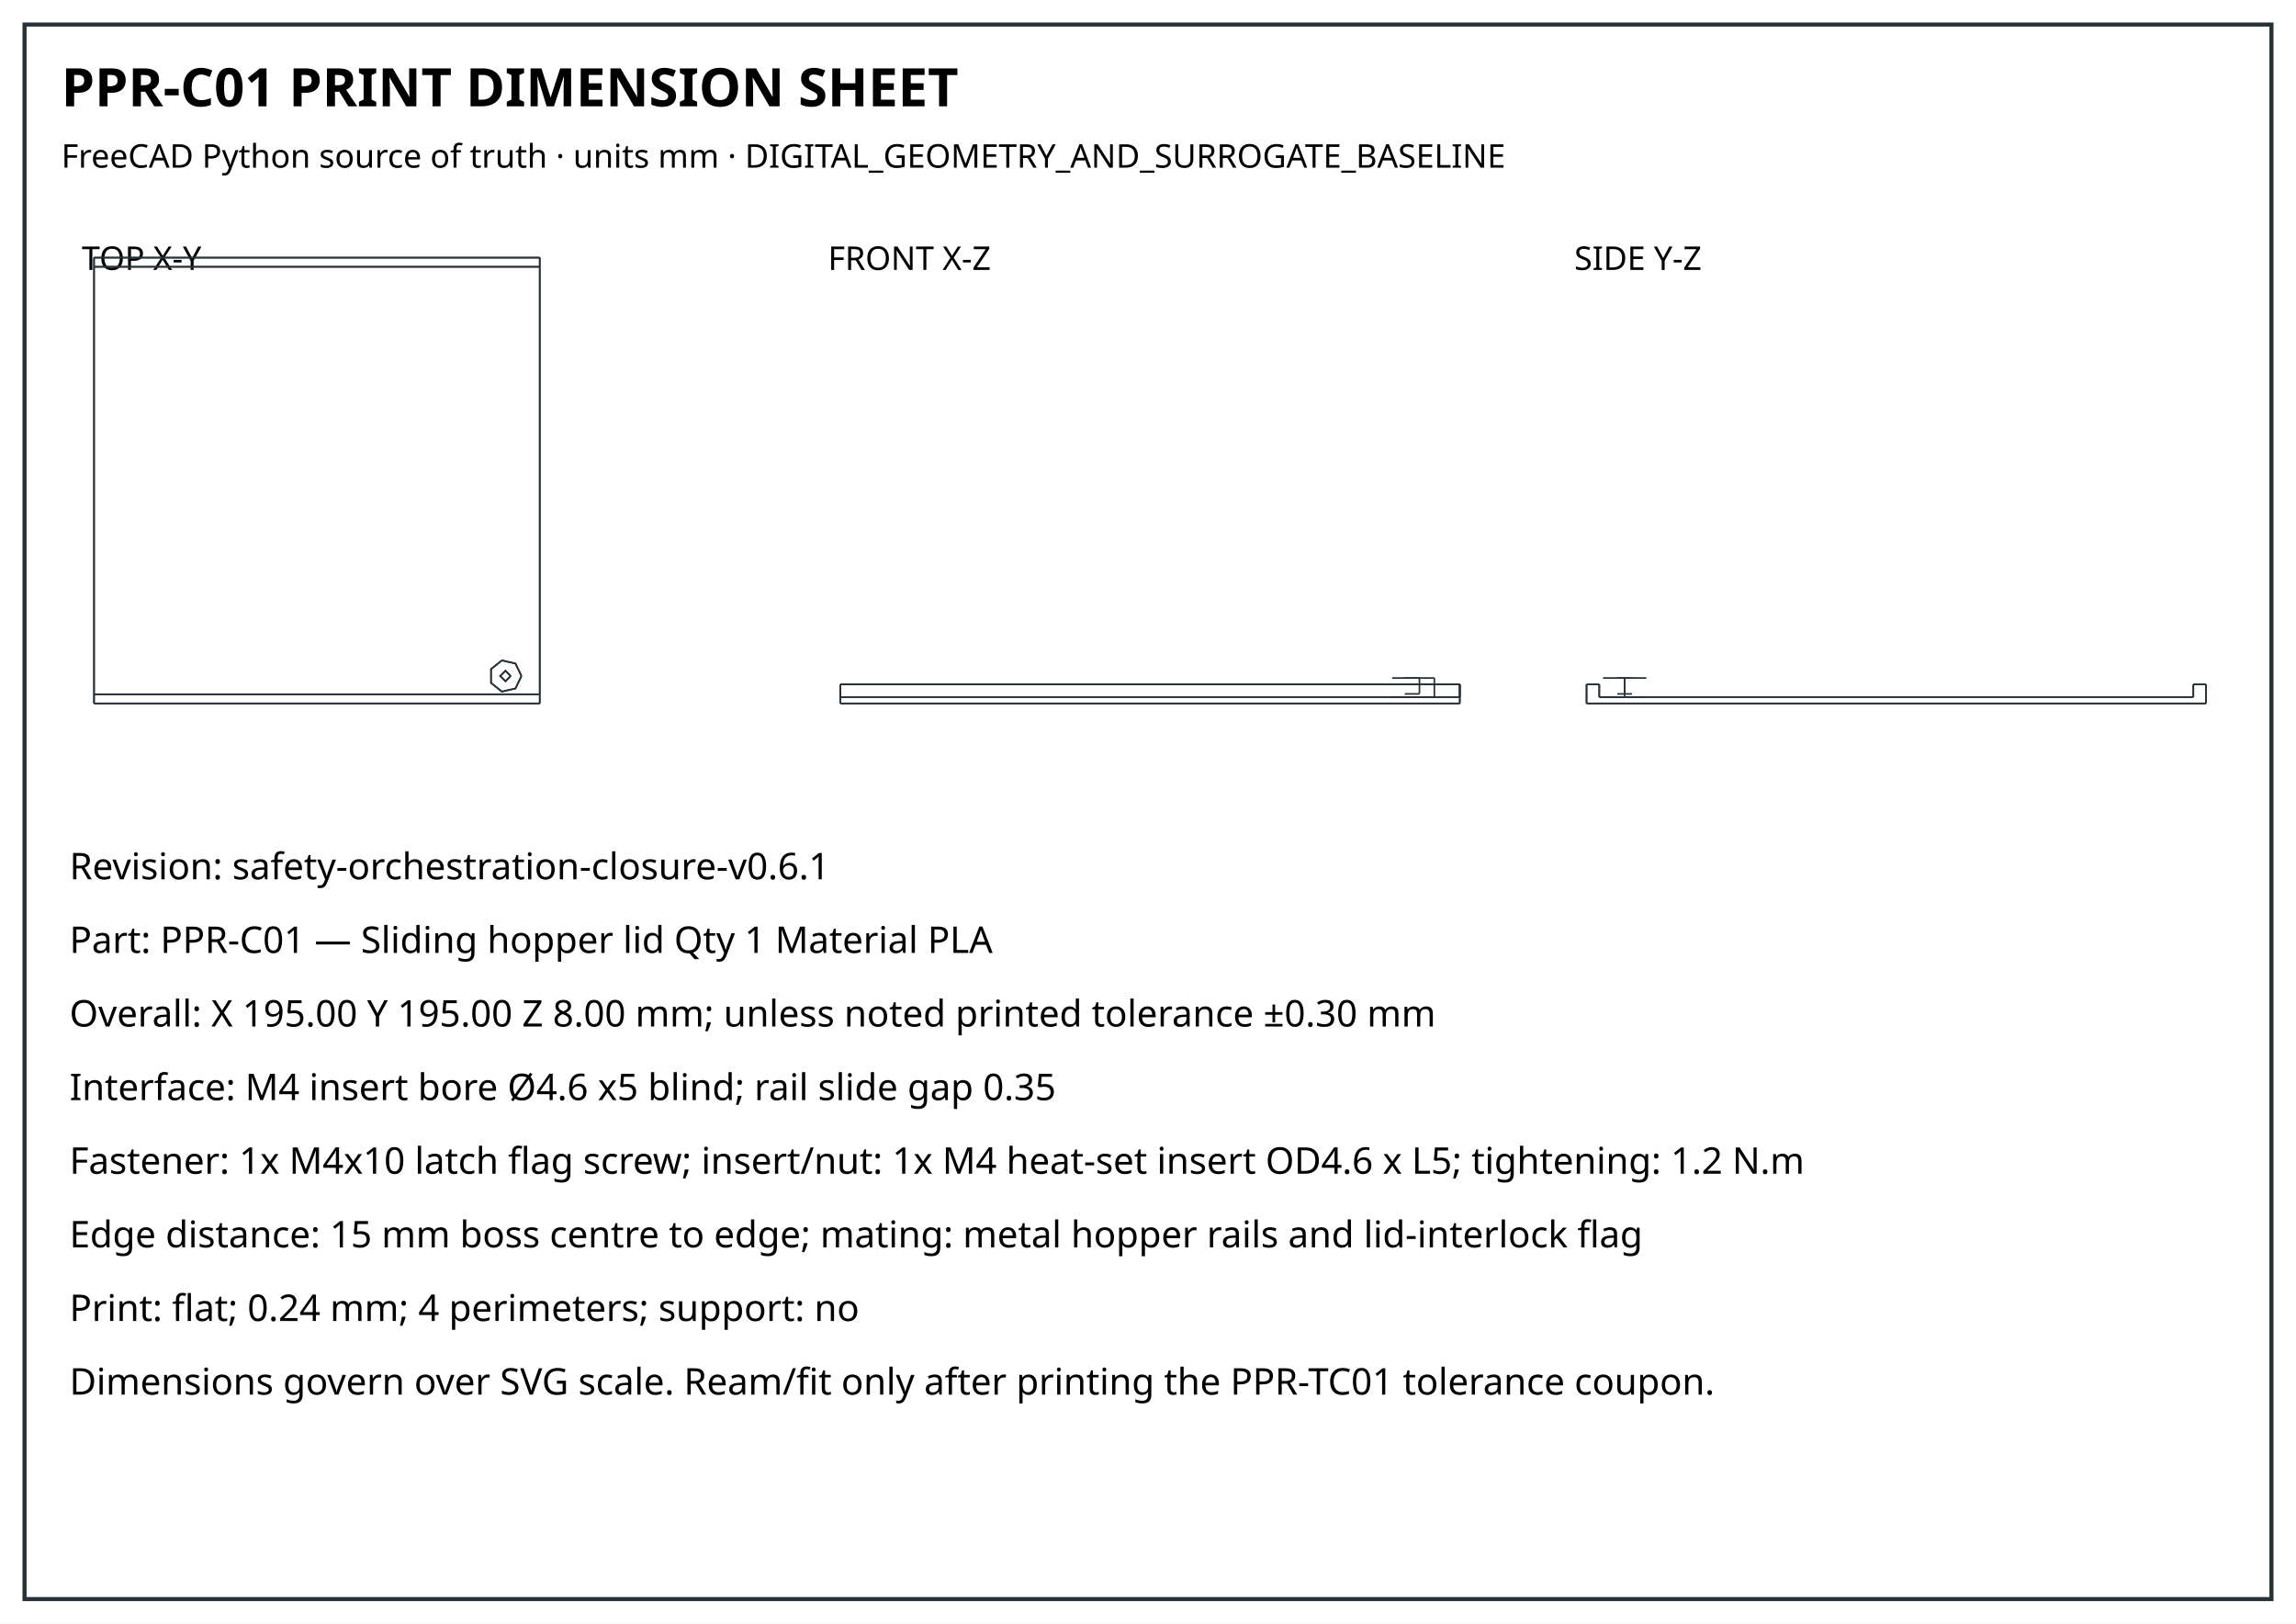
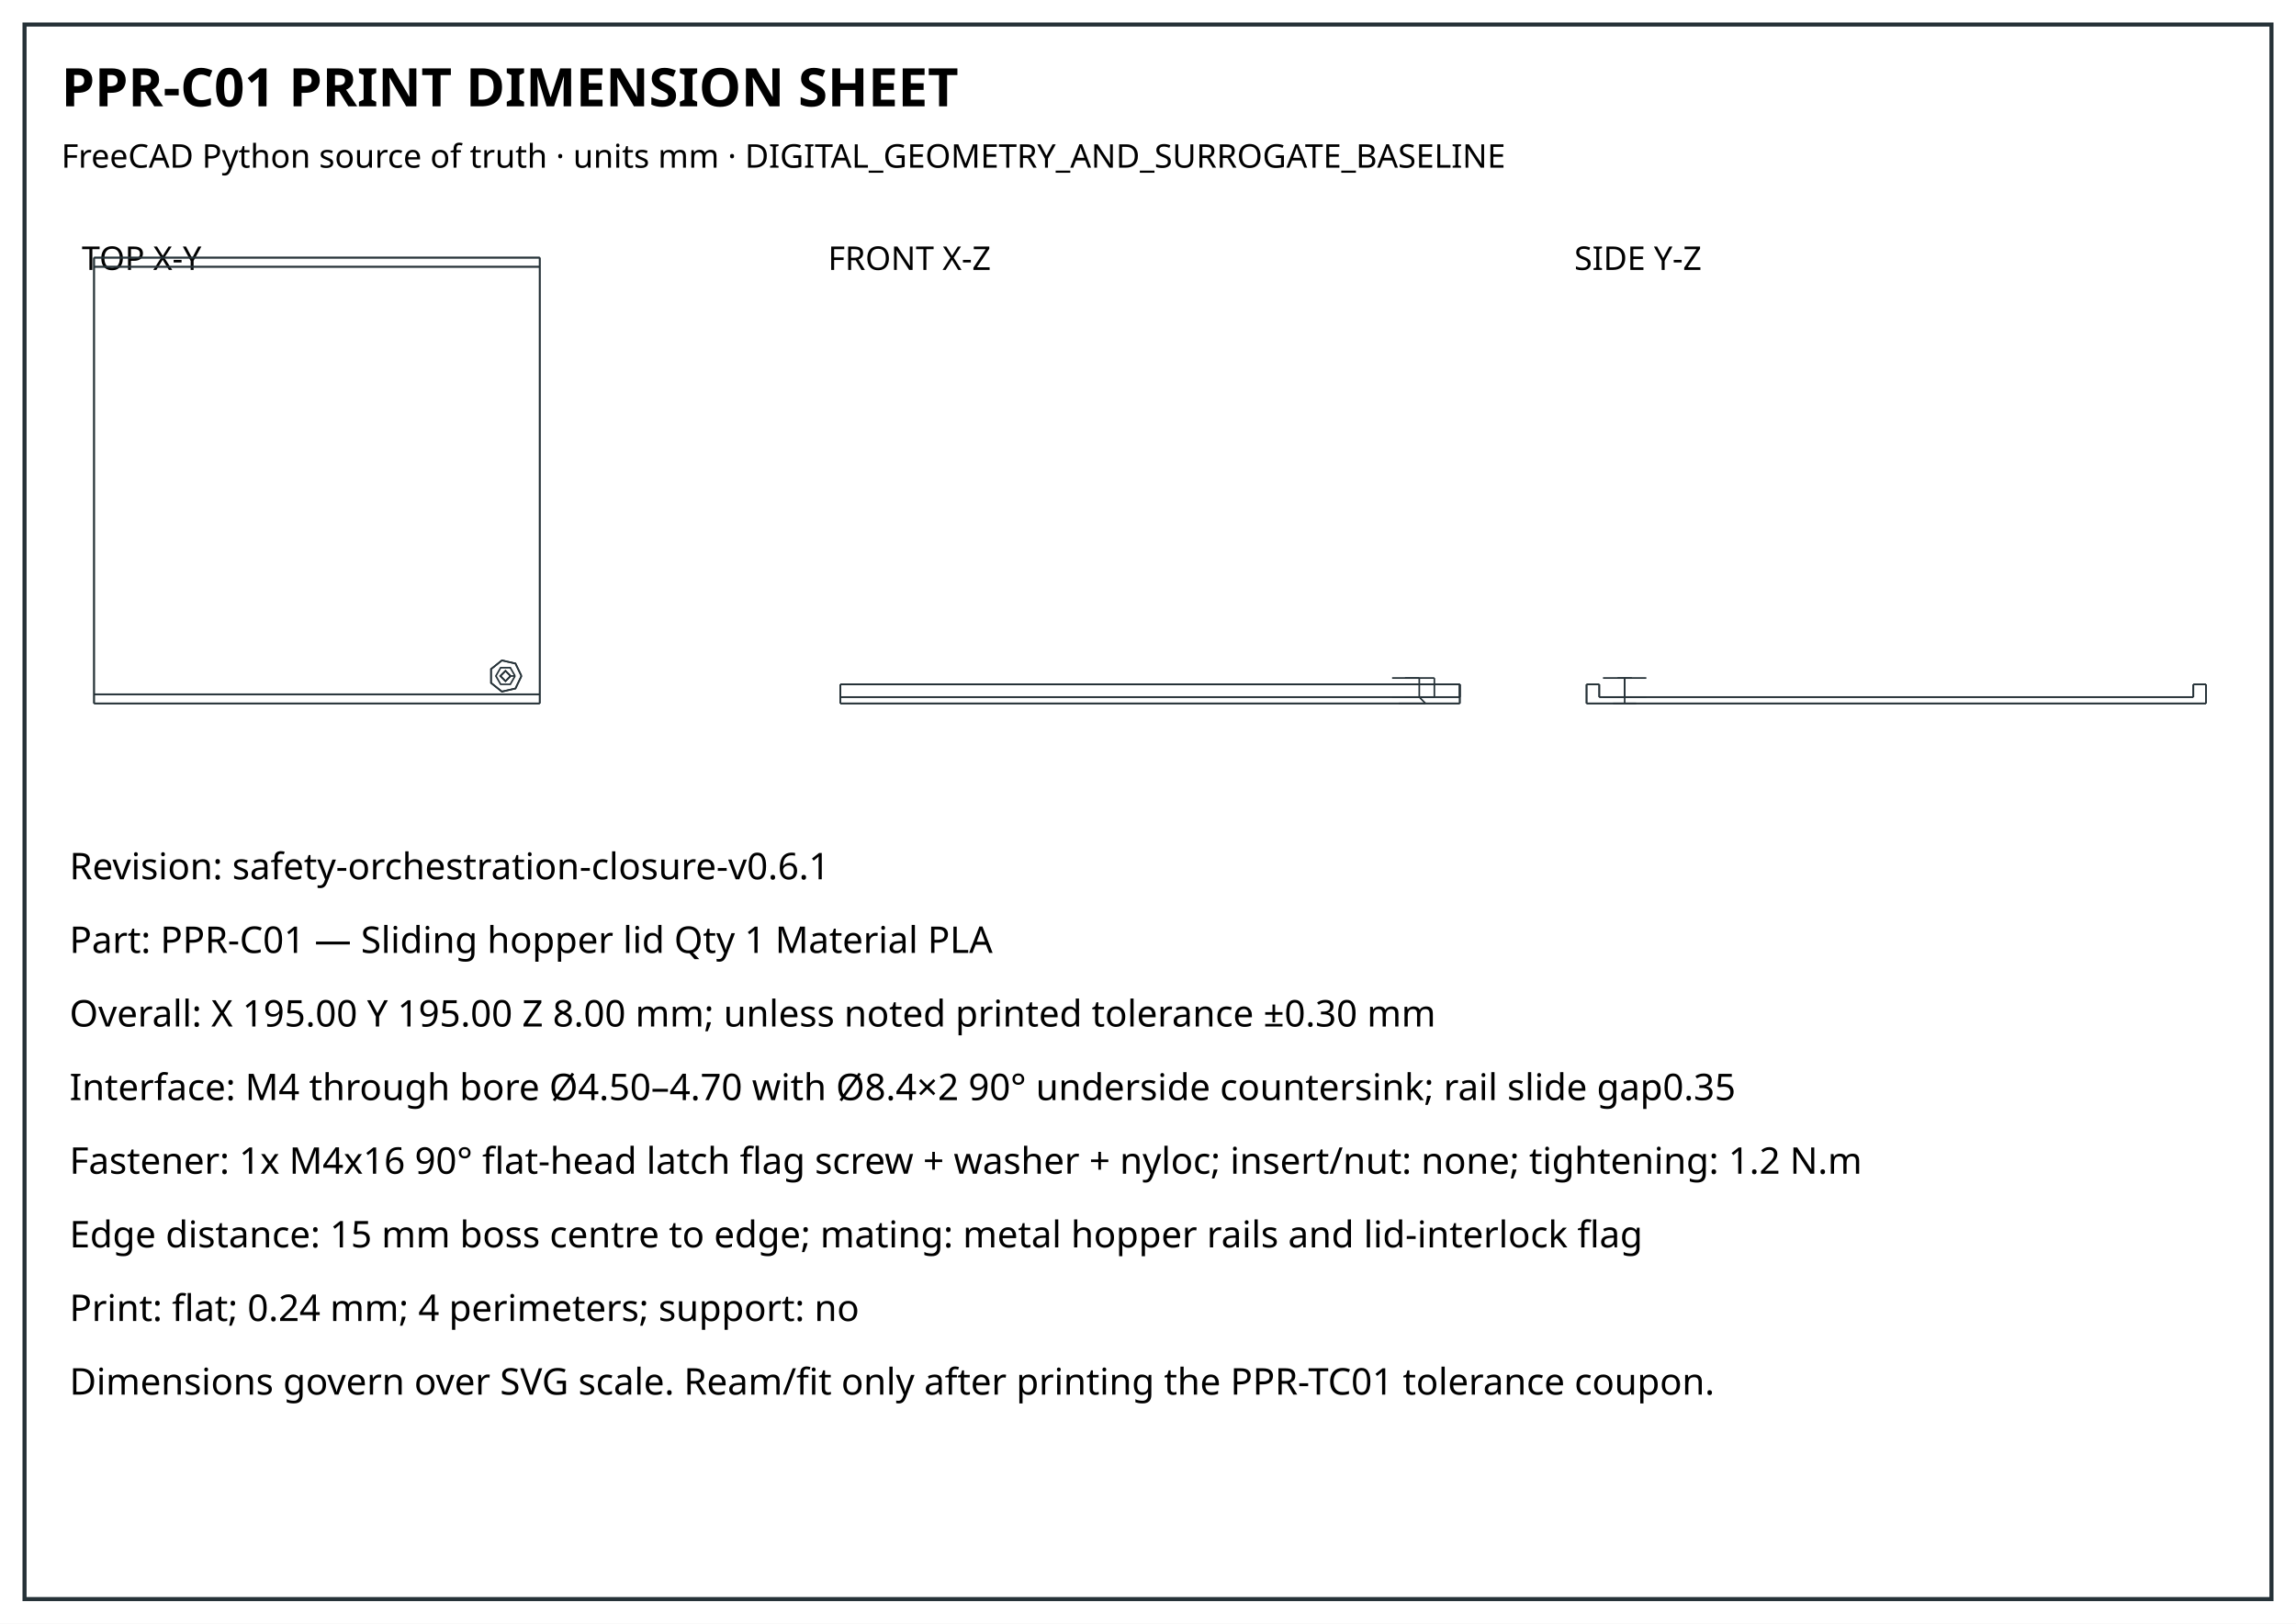
<svg xmlns="http://www.w3.org/2000/svg" width="1123" height="794" viewBox="0 0 1123 794">
  <rect width="1123" height="794" fill="white" />
  <rect x="12" y="12" width="1099" height="770" fill="none" stroke="#263238" stroke-width="2" />
  <text x="30" y="52" font-size="26" font-family="sans-serif" font-weight="bold">PPR-C01 PRINT DIMENSION SHEET</text>
  <text x="30" y="82" font-size="16" font-family="sans-serif">FreeCAD Python source of truth · units mm · DIGITAL_GEOMETRY_AND_SURROGATE_BASELINE</text>
  <g font-family="sans-serif">
    <text x="40" y="132" font-size="16">TOP X-Y</text>
    <polyline points="46.00,344.00 46.00,339.53" fill="none" stroke="#263238" stroke-width="0.8" />
    <polyline points="46.00,339.53 264.00,339.53" fill="none" stroke="#263238" stroke-width="0.8" />
    <polyline points="264.00,344.00 264.00,339.53" fill="none" stroke="#263238" stroke-width="0.8" />
    <polyline points="46.00,344.00 264.00,344.00" fill="none" stroke="#263238" stroke-width="0.8" />
    <polyline points="46.00,344.00 46.00,344.00" fill="none" stroke="#263238" stroke-width="0.8" />
    <polyline points="46.00,339.53 46.00,339.53" fill="none" stroke="#263238" stroke-width="0.8" />
    <polyline points="46.00,339.53 46.00,130.47" fill="none" stroke="#263238" stroke-width="0.8" />
    <polyline points="46.00,130.47 46.00,130.47" fill="none" stroke="#263238" stroke-width="0.8" />
    <polyline points="46.00,130.47 46.00,126.00" fill="none" stroke="#263238" stroke-width="0.8" />
    <polyline points="46.00,126.00 46.00,126.00" fill="none" stroke="#263238" stroke-width="0.8" />
    <polyline points="46.00,344.00 46.00,126.00" fill="none" stroke="#263238" stroke-width="0.8" />
    <polyline points="264.00,339.53 46.00,339.53" fill="none" stroke="#263238" stroke-width="0.8" />
    <polyline points="264.00,339.53 264.00,339.53" fill="none" stroke="#263238" stroke-width="0.8" />
    <polyline points="264.00,344.00 264.00,344.00" fill="none" stroke="#263238" stroke-width="0.8" />
    <polyline points="264.00,344.00 264.00,126.00" fill="none" stroke="#263238" stroke-width="0.8" />
    <polyline points="264.00,126.00 264.00,126.00" fill="none" stroke="#263238" stroke-width="0.8" />
    <polyline points="264.00,130.47 264.00,126.00" fill="none" stroke="#263238" stroke-width="0.8" />
    <polyline points="264.00,130.47 264.00,130.47" fill="none" stroke="#263238" stroke-width="0.8" />
    <polyline points="264.00,339.53 264.00,130.47" fill="none" stroke="#263238" stroke-width="0.8" />
    <polyline points="46.00,344.00 264.00,344.00" fill="none" stroke="#263238" stroke-width="0.8" />
    <polyline points="264.00,130.47 46.00,130.47" fill="none" stroke="#263238" stroke-width="0.8" />
    <polyline points="255.06,330.58 252.11,324.47 245.49,322.96 240.18,327.19 240.18,333.98 245.49,338.21 252.11,336.70 255.06,330.58" fill="none" stroke="#263238" stroke-width="0.8" />
    <polyline points="46.00,130.47 264.00,130.47" fill="none" stroke="#263238" stroke-width="0.8" />
    <polyline points="46.00,126.00 264.00,126.00" fill="none" stroke="#263238" stroke-width="0.8" />
    <polyline points="46.00,126.00 264.00,126.00" fill="none" stroke="#263238" stroke-width="0.8" />
+     <polyline points="251.93,330.58 249.58,326.52 244.88,326.52 242.54,330.58 244.88,334.65 249.58,334.65 251.93,330.58" fill="none" stroke="#263238" stroke-width="0.8" />
    <polyline points="255.06,330.58 255.06,330.58" fill="none" stroke="#263238" stroke-width="0.8" />
    <polyline points="255.06,330.58 252.11,324.47 245.49,322.96 240.18,327.19 240.18,333.98 245.49,338.21 252.11,336.70 255.06,330.58" fill="none" stroke="#263238" stroke-width="0.8" />
-     <polyline points="249.80,330.58 247.23,328.01 244.66,330.58 247.23,333.16 249.80,330.58" fill="none" stroke="#263238" stroke-width="0.8" />
-     <polyline points="249.80,330.58 249.80,330.58" fill="none" stroke="#263238" stroke-width="0.8" />
-     <polyline points="249.80,330.58 247.23,328.01 244.66,330.58 247.23,333.16 249.80,330.58" fill="none" stroke="#263238" stroke-width="0.8" />
+     <polyline points="249.75,330.58 247.23,328.07 244.72,330.58 247.23,333.10 249.75,330.58" fill="none" stroke="#263238" stroke-width="0.8" />
+     <polyline points="251.93,330.58 249.75,330.58" fill="none" stroke="#263238" stroke-width="0.8" />
+     <polyline points="249.75,330.58 247.23,328.07 244.72,330.58 247.23,333.10 249.75,330.58" fill="none" stroke="#263238" stroke-width="0.8" />
+     <polyline points="249.75,330.58 249.75,330.58" fill="none" stroke="#263238" stroke-width="0.8" />
    <text x="405" y="132" font-size="16">FRONT X-Z</text>
    <polyline points="411.00,334.68 411.00,334.68" fill="none" stroke="#263238" stroke-width="0.8" />
    <polyline points="411.00,334.68 714.00,334.68" fill="none" stroke="#263238" stroke-width="0.8" />
    <polyline points="714.00,334.68 714.00,334.68" fill="none" stroke="#263238" stroke-width="0.8" />
    <polyline points="411.00,334.68 714.00,334.68" fill="none" stroke="#263238" stroke-width="0.8" />
    <polyline points="411.00,344.00 411.00,334.68" fill="none" stroke="#263238" stroke-width="0.8" />
    <polyline points="411.00,340.89 411.00,334.68" fill="none" stroke="#263238" stroke-width="0.8" />
    <polyline points="411.00,340.89 411.00,340.89" fill="none" stroke="#263238" stroke-width="0.8" />
    <polyline points="411.00,340.89 411.00,334.68" fill="none" stroke="#263238" stroke-width="0.8" />
    <polyline points="411.00,334.68 411.00,334.68" fill="none" stroke="#263238" stroke-width="0.8" />
    <polyline points="411.00,344.00 411.00,334.68" fill="none" stroke="#263238" stroke-width="0.8" />
    <polyline points="411.00,344.00 411.00,344.00" fill="none" stroke="#263238" stroke-width="0.8" />
    <polyline points="714.00,340.89 411.00,340.89" fill="none" stroke="#263238" stroke-width="0.8" />
    <polyline points="714.00,340.89 714.00,334.68" fill="none" stroke="#263238" stroke-width="0.8" />
    <polyline points="714.00,344.00 714.00,334.68" fill="none" stroke="#263238" stroke-width="0.8" />
    <polyline points="714.00,344.00 714.00,344.00" fill="none" stroke="#263238" stroke-width="0.8" />
    <polyline points="714.00,344.00 714.00,334.68" fill="none" stroke="#263238" stroke-width="0.8" />
    <polyline points="714.00,334.68 714.00,334.68" fill="none" stroke="#263238" stroke-width="0.8" />
    <polyline points="714.00,340.89 714.00,334.68" fill="none" stroke="#263238" stroke-width="0.8" />
    <polyline points="714.00,340.89 714.00,340.89" fill="none" stroke="#263238" stroke-width="0.8" />
    <polyline points="411.00,344.00 714.00,344.00" fill="none" stroke="#263238" stroke-width="0.8" />
    <polyline points="714.00,340.89 411.00,340.89" fill="none" stroke="#263238" stroke-width="0.8" />
    <polyline points="701.57,340.89 697.47,340.89 688.27,340.89 680.89,340.89 680.89,340.89 688.27,340.89 697.47,340.89 701.57,340.89" fill="none" stroke="#263238" stroke-width="0.8" />
    <polyline points="411.00,334.68 714.00,334.68" fill="none" stroke="#263238" stroke-width="0.8" />
    <polyline points="411.00,334.68 714.00,334.68" fill="none" stroke="#263238" stroke-width="0.8" />
    <polyline points="411.00,344.00 714.00,344.00" fill="none" stroke="#263238" stroke-width="0.8" />
+     <polyline points="697.22,344.00 693.96,344.00 687.43,344.00 684.17,344.00 687.43,344.00 693.96,344.00 697.22,344.00" fill="none" stroke="#263238" stroke-width="0.8" />
    <polyline points="701.57,340.89 701.57,331.57" fill="none" stroke="#263238" stroke-width="0.8" />
    <polyline points="701.57,331.57 697.47,331.57 688.27,331.57 680.89,331.57 680.89,331.57 688.27,331.57 697.47,331.57 701.57,331.57" fill="none" stroke="#263238" stroke-width="0.8" />
-     <polyline points="694.27,331.57 690.69,331.57 687.12,331.57 690.69,331.57 694.27,331.57" fill="none" stroke="#263238" stroke-width="0.8" />
-     <polyline points="694.27,339.34 694.27,331.57" fill="none" stroke="#263238" stroke-width="0.8" />
-     <polyline points="694.27,339.34 690.69,339.34 687.12,339.34 690.69,339.34 694.27,339.34" fill="none" stroke="#263238" stroke-width="0.8" />
+     <polyline points="694.19,340.89 690.69,340.89 687.20,340.89 690.69,340.89 694.19,340.89" fill="none" stroke="#263238" stroke-width="0.8" />
+     <polyline points="697.22,344.00 694.19,340.89" fill="none" stroke="#263238" stroke-width="0.8" />
+     <polyline points="694.19,331.57 690.69,331.57 687.20,331.57 690.69,331.57 694.19,331.57" fill="none" stroke="#263238" stroke-width="0.8" />
+     <polyline points="694.19,340.89 694.19,331.57" fill="none" stroke="#263238" stroke-width="0.8" />
    <text x="770" y="132" font-size="16">SIDE Y-Z</text>
    <polyline points="776.00,334.68 782.22,334.68" fill="none" stroke="#263238" stroke-width="0.8" />
    <polyline points="782.22,334.68 782.22,334.68" fill="none" stroke="#263238" stroke-width="0.8" />
    <polyline points="776.00,334.68 782.22,334.68" fill="none" stroke="#263238" stroke-width="0.8" />
    <polyline points="776.00,334.68 776.00,334.68" fill="none" stroke="#263238" stroke-width="0.8" />
    <polyline points="776.00,344.00 776.00,334.68" fill="none" stroke="#263238" stroke-width="0.8" />
    <polyline points="782.22,340.89 782.22,334.68" fill="none" stroke="#263238" stroke-width="0.8" />
    <polyline points="782.22,340.89 1072.78,340.89" fill="none" stroke="#263238" stroke-width="0.8" />
    <polyline points="1072.78,340.89 1072.78,334.68" fill="none" stroke="#263238" stroke-width="0.8" />
    <polyline points="1072.78,334.68 1079.00,334.68" fill="none" stroke="#263238" stroke-width="0.8" />
    <polyline points="1079.00,344.00 1079.00,334.68" fill="none" stroke="#263238" stroke-width="0.8" />
    <polyline points="776.00,344.00 1079.00,344.00" fill="none" stroke="#263238" stroke-width="0.8" />
    <polyline points="782.22,340.89 782.22,340.89" fill="none" stroke="#263238" stroke-width="0.8" />
    <polyline points="782.22,340.89 782.22,334.68" fill="none" stroke="#263238" stroke-width="0.8" />
    <polyline points="776.00,344.00 776.00,334.68" fill="none" stroke="#263238" stroke-width="0.8" />
    <polyline points="776.00,344.00 1079.00,344.00" fill="none" stroke="#263238" stroke-width="0.8" />
    <polyline points="1079.00,344.00 1079.00,334.68" fill="none" stroke="#263238" stroke-width="0.8" />
    <polyline points="1072.78,334.68 1079.00,334.68" fill="none" stroke="#263238" stroke-width="0.8" />
    <polyline points="1072.78,340.89 1072.78,334.68" fill="none" stroke="#263238" stroke-width="0.8" />
    <polyline points="782.22,340.89 1072.78,340.89" fill="none" stroke="#263238" stroke-width="0.8" />
    <polyline points="776.00,344.00 776.00,344.00" fill="none" stroke="#263238" stroke-width="0.8" />
    <polyline points="1072.78,340.89 1072.78,340.89" fill="none" stroke="#263238" stroke-width="0.8" />
    <polyline points="794.65,340.89 803.15,340.89 805.25,340.89 799.37,340.89 789.93,340.89 784.04,340.89 786.14,340.89 794.65,340.89" fill="none" stroke="#263238" stroke-width="0.8" />
    <polyline points="1072.78,334.68 1072.78,334.68" fill="none" stroke="#263238" stroke-width="0.8" />
    <polyline points="1079.00,334.68 1079.00,334.68" fill="none" stroke="#263238" stroke-width="0.8" />
    <polyline points="1079.00,344.00 1079.00,344.00" fill="none" stroke="#263238" stroke-width="0.8" />
+     <polyline points="794.65,344.00 800.30,344.00 800.30,344.00 794.65,344.00 788.99,344.00 788.99,344.00 794.65,344.00" fill="none" stroke="#263238" stroke-width="0.8" />
    <polyline points="794.65,340.89 794.65,331.57" fill="none" stroke="#263238" stroke-width="0.8" />
    <polyline points="794.65,331.57 803.15,331.57 805.25,331.57 799.37,331.57 789.93,331.57 784.04,331.57 786.14,331.57 794.65,331.57" fill="none" stroke="#263238" stroke-width="0.8" />
-     <polyline points="794.65,331.57 798.22,331.57 794.65,331.57 791.07,331.57 794.65,331.57" fill="none" stroke="#263238" stroke-width="0.8" />
-     <polyline points="794.65,339.34 794.65,331.57" fill="none" stroke="#263238" stroke-width="0.8" />
-     <polyline points="794.65,339.34 798.22,339.34 794.65,339.34 791.07,339.34 794.65,339.34" fill="none" stroke="#263238" stroke-width="0.8" />
+     <polyline points="794.65,340.89 798.14,340.89 794.65,340.89 791.15,340.89 794.65,340.89" fill="none" stroke="#263238" stroke-width="0.8" />
+     <polyline points="794.65,344.00 794.65,340.89" fill="none" stroke="#263238" stroke-width="0.8" />
+     <polyline points="794.65,331.57 798.14,331.57 794.65,331.57 791.15,331.57 794.65,331.57" fill="none" stroke="#263238" stroke-width="0.8" />
+     <polyline points="794.65,340.89 794.65,331.57" fill="none" stroke="#263238" stroke-width="0.8" />
    <text x="34" y="430" font-size="18">Revision: safety-orchestration-closure-v0.6.1</text>
    <text x="34" y="466" font-size="18">Part: PPR-C01 — Sliding hopper lid  Qty 1  Material PLA</text>
    <text x="34" y="502" font-size="18">Overall: X 195.00  Y 195.00  Z 8.00 mm; unless noted printed tolerance ±0.30 mm</text>
-     <text x="34" y="538" font-size="18">Interface: M4 insert bore Ø4.6 x5 blind; rail slide gap 0.35</text>
-     <text x="34" y="574" font-size="18">Fastener: 1x M4x10 latch flag screw; insert/nut: 1x M4 heat-set insert OD4.6 x L5; tightening: 1.2 N.m</text>
+     <text x="34" y="538" font-size="18">Interface: M4 through bore Ø4.50–4.70 with Ø8.4×2 90° underside countersink; rail slide gap0.35</text>
+     <text x="34" y="574" font-size="18">Fastener: 1x M4x16 90° flat-head latch flag screw + washer + nyloc; insert/nut: none; tightening: 1.2 N.m</text>
    <text x="34" y="610" font-size="18">Edge distance: 15 mm boss centre to edge; mating: metal hopper rails and lid-interlock flag</text>
    <text x="34" y="646" font-size="18">Print: flat; 0.24 mm; 4 perimeters; support: no</text>
    <text x="34" y="682" font-size="18">Dimensions govern over SVG scale. Ream/fit only after printing the PPR-TC01 tolerance coupon.</text>
  </g>
</svg>
